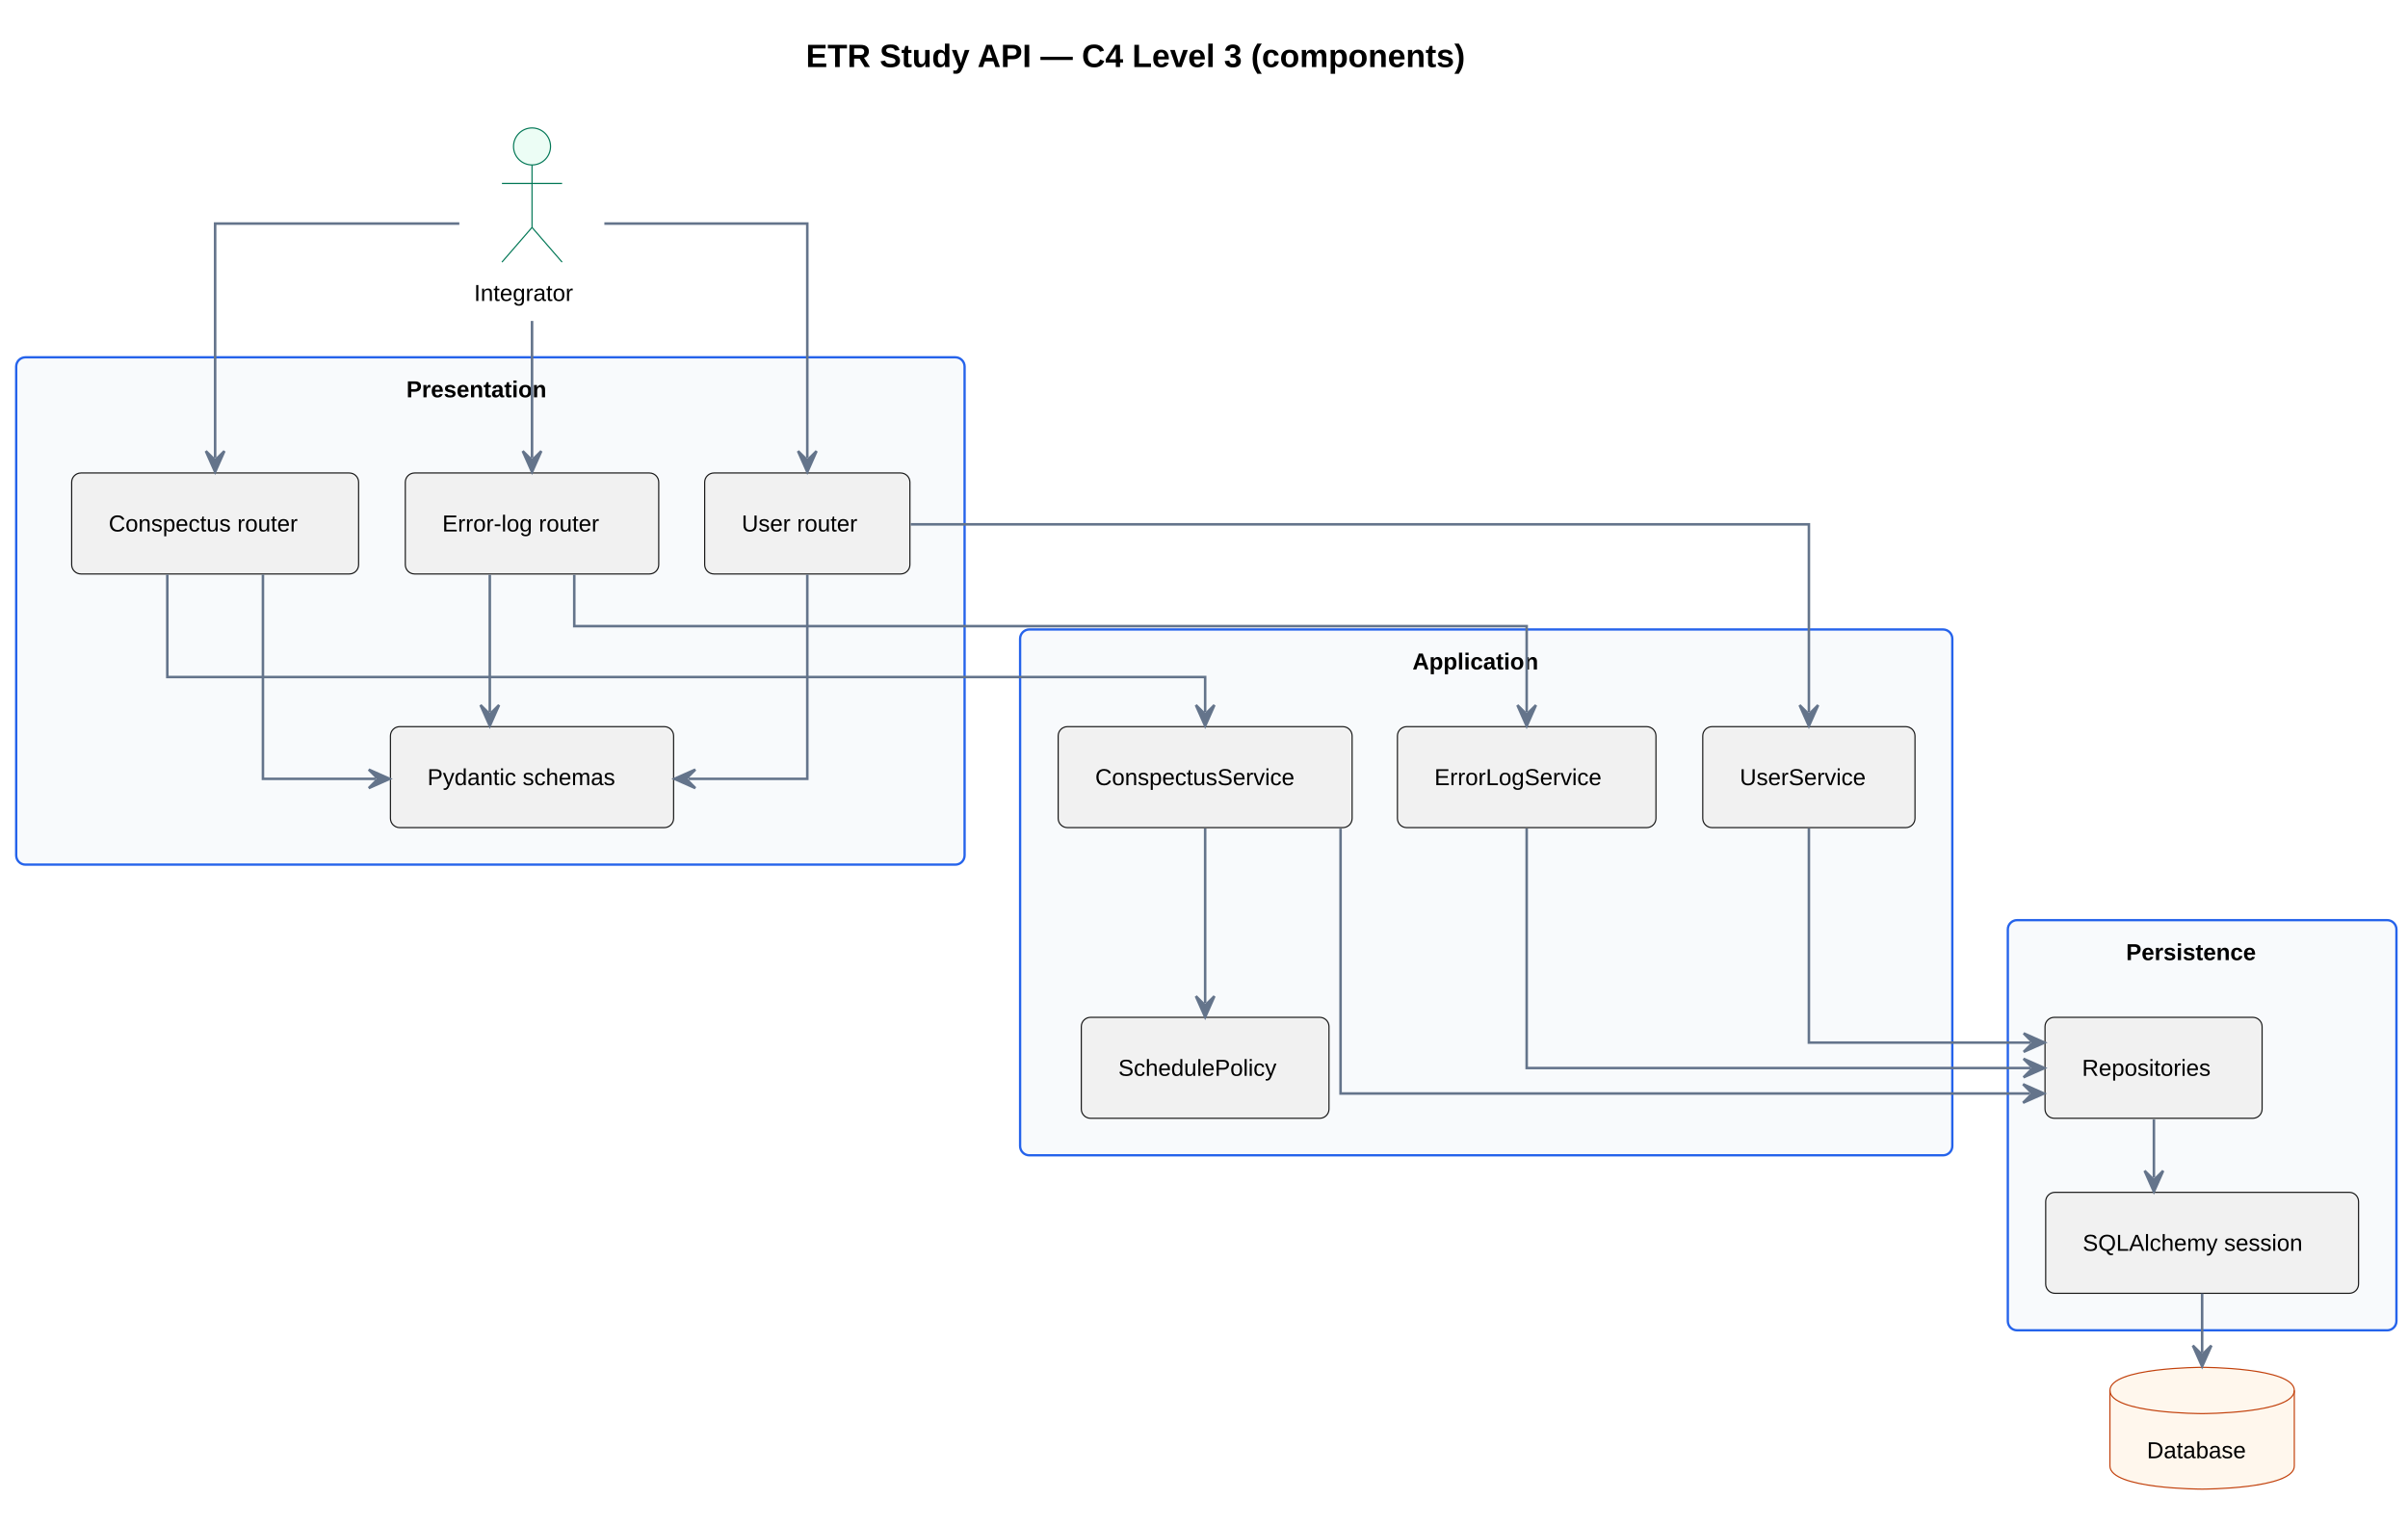
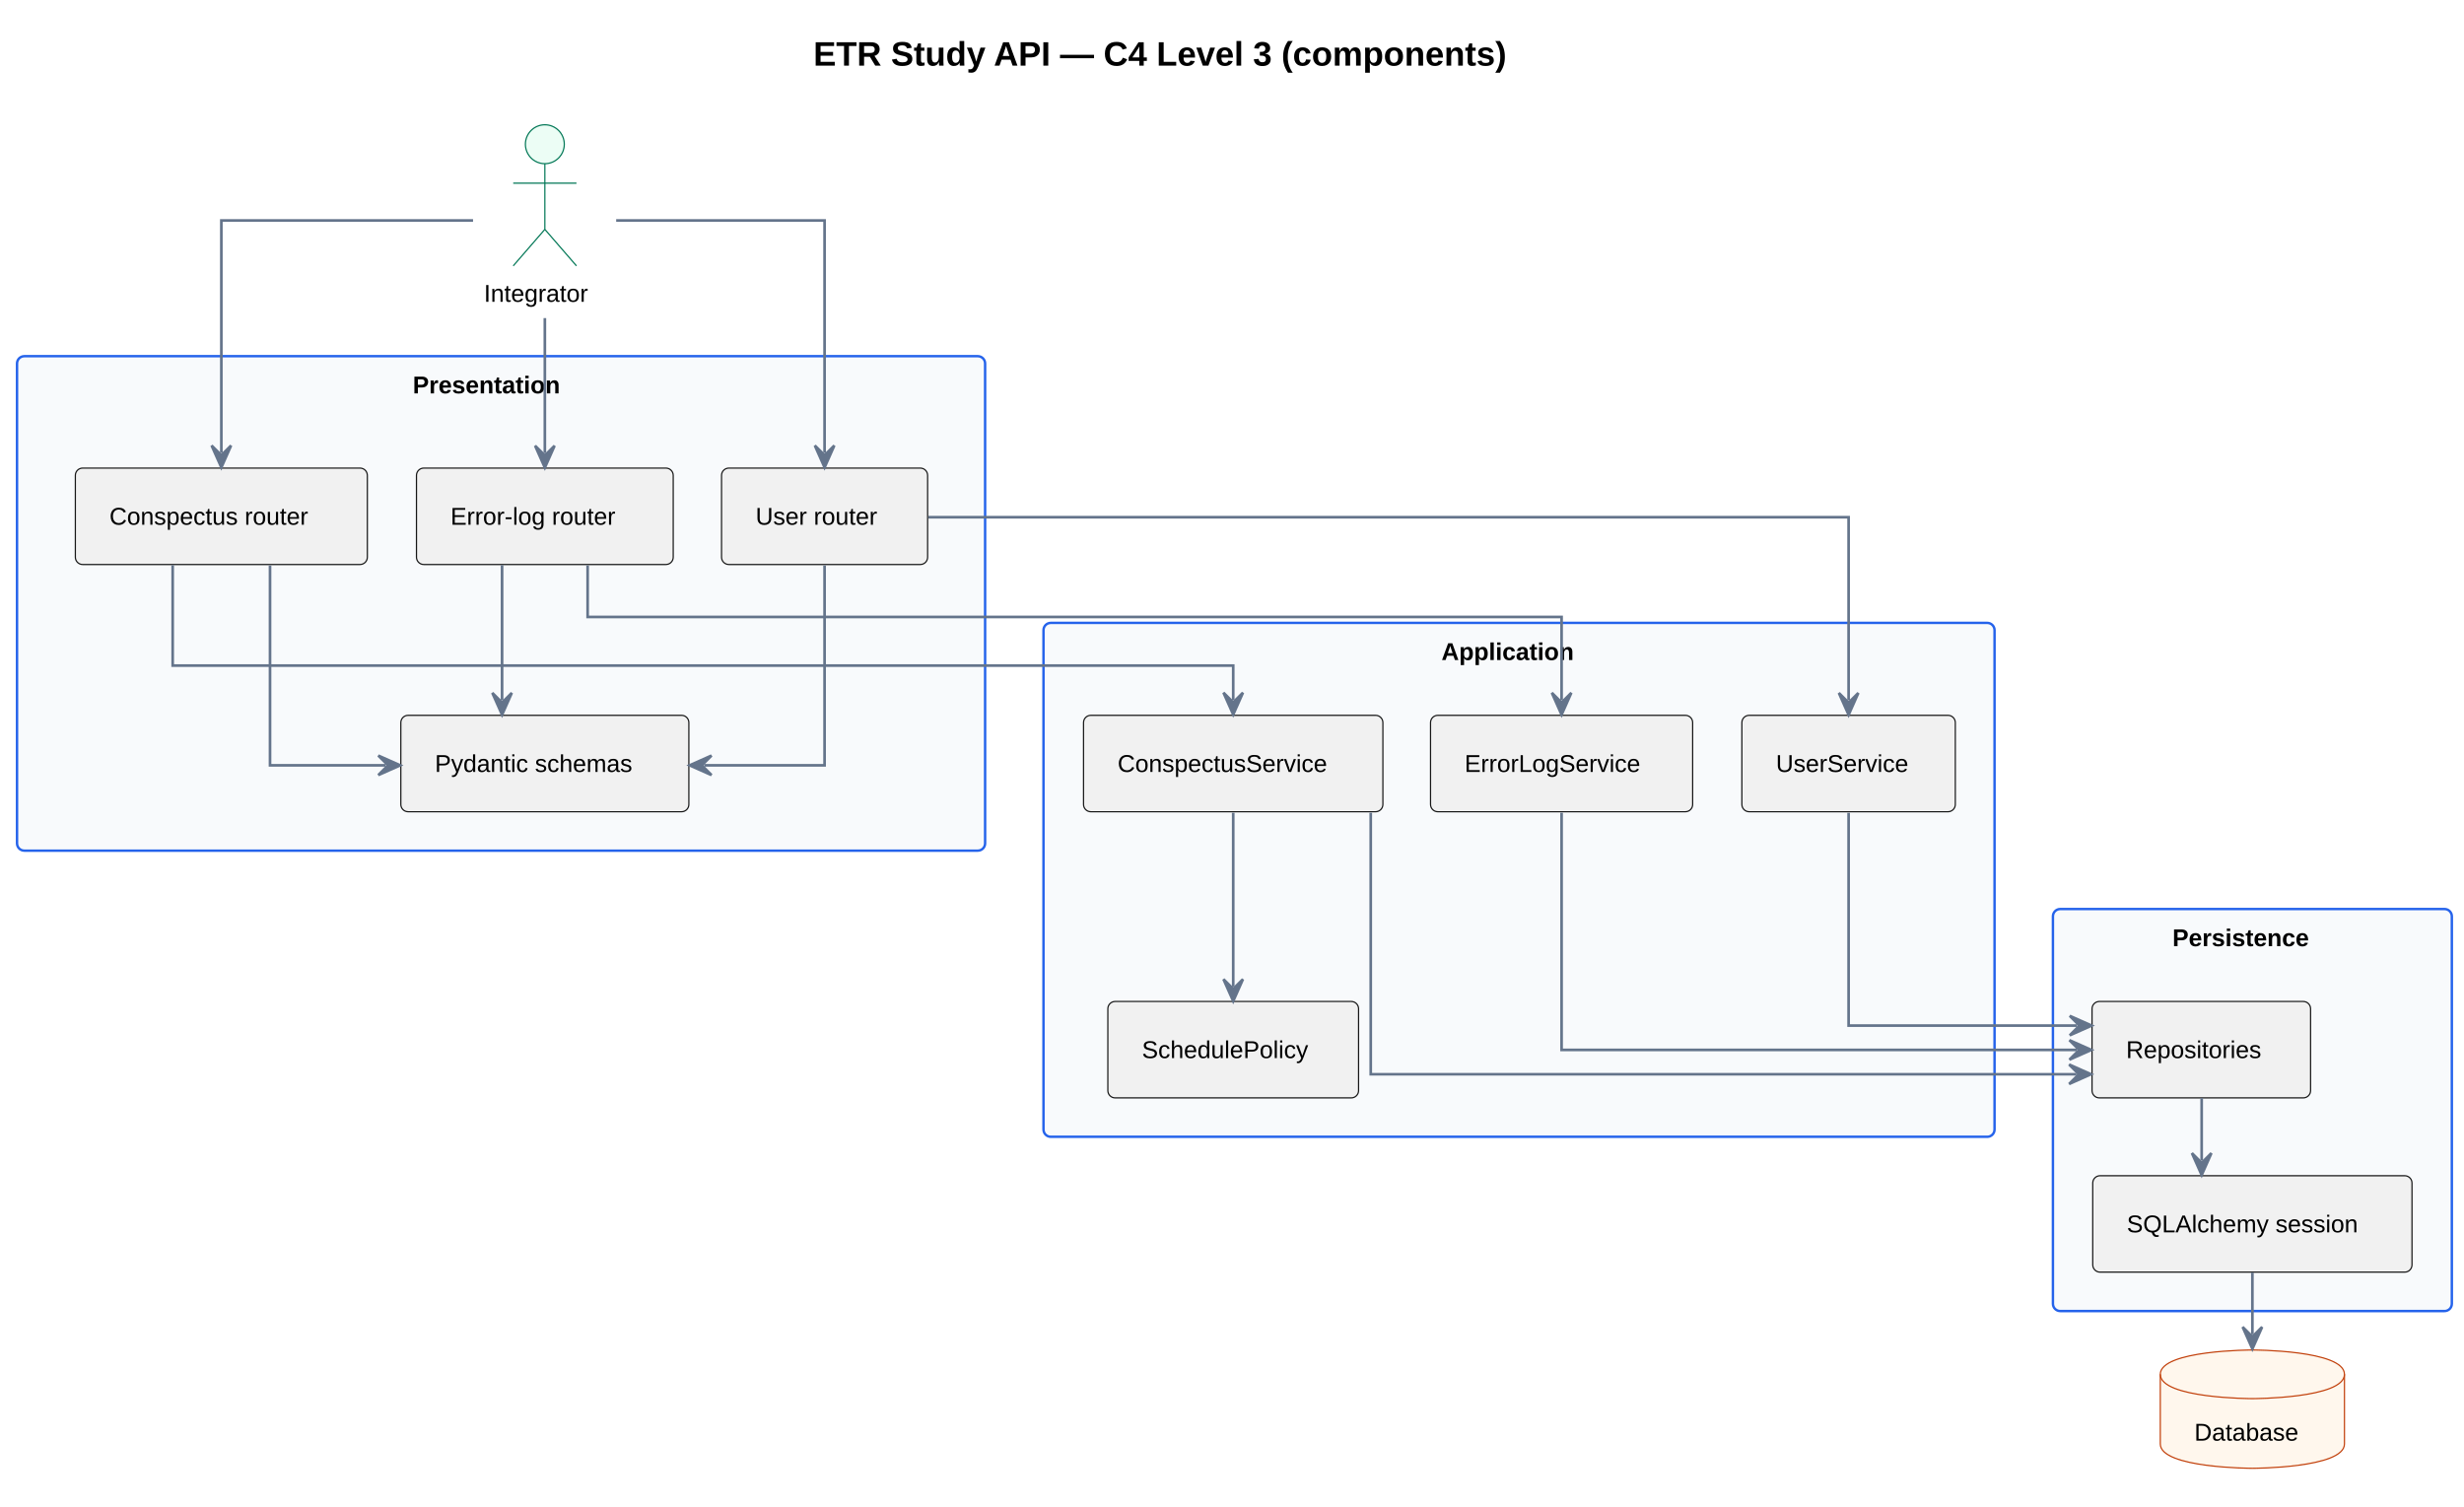
- <svg xmlns="http://www.w3.org/2000/svg" contentStyleType="text/css" data-diagram-type="DESCRIPTION" height="608.645px" preserveAspectRatio="none" style="width:960px;height:608px;background:#FFFFFF;" version="1.1" viewBox="0 0 960 608" width="960.922px" zoomAndPan="magnify">
+ <svg xmlns="http://www.w3.org/2000/svg" contentStyleType="text/css" data-diagram-type="DESCRIPTION" height="587.562px" preserveAspectRatio="none" style="width:960px;height:587px;background:#FFFFFF;" version="1.1" viewBox="0 0 960 587" width="960.948px" zoomAndPan="magnify">
  <defs />
  <g>
-     <g class="title" data-source-line="39">
-       <text fill="#000000" font-family="'Arial'" font-size="12.911" font-weight="bold" lengthAdjust="spacing" textLength="305.424" x="321.294" y="26.739">ETR Study API — C4 Level 3 (components)</text>
+     <g class="title" data-source-line="44">
+       <text fill="#000000" font-family="'Arial'" font-size="13.268" font-weight="bold" lengthAdjust="spacing" textLength="313.866" x="316.907" y="25.583">ETR Study API — C4 Level 3 (components)</text>
    </g>
-     <g class="cluster" data-qualified-name="Pres" data-source-line="45" id="ent0003">
-       <rect fill="#F8FAFC" height="202.218" rx="3.689" ry="3.689" style="stroke:#2563EB;stroke-width:0.922;" width="378.098" x="6.455" y="142.42" />
-       <text fill="#000000" font-family="'Arial'" font-size="9.222" font-weight="bold" lengthAdjust="spacing" textLength="66.971" x="162.019" y="158.358">Presentation</text>
+     <g class="cluster" data-qualified-name="Pres" data-source-line="50" id="ent0003">
+       <rect fill="#F8FAFC" height="192.644" rx="2.843" ry="2.843" style="stroke:#2563EB;stroke-width:0.948;" width="377.177" x="6.634" y="138.775" />
+       <text fill="#000000" font-family="'Arial'" font-size="9.477" font-weight="bold" lengthAdjust="spacing" textLength="68.823" x="160.811" y="153.258">Presentation</text>
    </g>
-     <g class="cluster" data-qualified-name="AppPkg" data-source-line="54" id="ent0008">
-       <rect fill="#F8FAFC" height="209.595" rx="3.689" ry="3.689" style="stroke:#2563EB;stroke-width:0.922;" width="371.643" x="406.686" y="250.907" />
-       <text fill="#000000" font-family="'Arial'" font-size="9.222" font-weight="bold" lengthAdjust="spacing" textLength="58.821" x="563.097" y="266.844">Application</text>
+     <g class="cluster" data-qualified-name="AppPkg" data-source-line="59" id="ent0008">
+       <rect fill="#F8FAFC" height="200.226" rx="2.843" ry="2.843" style="stroke:#2563EB;stroke-width:0.948;" width="370.543" x="406.555" y="242.679" />
+       <text fill="#000000" font-family="'Arial'" font-size="9.477" font-weight="bold" lengthAdjust="spacing" textLength="60.447" x="561.603" y="257.162">Application</text>
    </g>
-     <g class="cluster" data-qualified-name="PerPkg" data-source-line="61" id="ent0013">
-       <rect fill="#F8FAFC" height="163.486" rx="3.689" ry="3.689" style="stroke:#2563EB;stroke-width:0.922;" width="154.928" x="800.461" y="366.771" />
-       <text fill="#000000" font-family="'Arial'" font-size="9.222" font-weight="bold" lengthAdjust="spacing" textLength="60.649" x="847.6" y="382.708">Persistence</text>
+     <g class="cluster" data-qualified-name="PerPkg" data-source-line="66" id="ent0013">
+       <rect fill="#F8FAFC" height="156.633" rx="2.843" ry="2.843" style="stroke:#2563EB;stroke-width:0.948;" width="155.419" x="799.842" y="354.164" />
+       <text fill="#000000" font-family="'Arial'" font-size="9.477" font-weight="bold" lengthAdjust="spacing" textLength="62.326" x="846.389" y="368.647">Persistence</text>
    </g>
-     <g class="entity" data-qualified-name="Pres.UR" data-source-line="47" id="ent0004">
-       <rect fill="#F1F1F1" height="40.245" rx="3.689" ry="3.689" style="stroke:#181818;stroke-width:0.461;" width="81.82" x="280.936" y="188.53" />
-       <text fill="#000000" font-family="'Arial'" font-size="9.222" lengthAdjust="spacing" textLength="52.31" x="295.691" y="211.845">User router</text>
+     <g class="entity" data-qualified-name="Pres.UR" data-source-line="52" id="ent0004">
+       <rect fill="#F1F1F1" height="37.567" rx="2.843" ry="2.843" style="stroke:#181818;stroke-width:0.474;" width="80.291" x="281.12" y="182.369" />
+       <text fill="#000000" font-family="'Arial'" font-size="9.477" lengthAdjust="spacing" textLength="53.756" x="294.387" y="204.433">User router</text>
    </g>
-     <g class="entity" data-qualified-name="Pres.CR" data-source-line="48" id="ent0005">
-       <rect fill="#F1F1F1" height="40.245" rx="3.689" ry="3.689" style="stroke:#181818;stroke-width:0.461;" width="114.394" x="28.57" y="188.53" />
-       <text fill="#000000" font-family="'Arial'" font-size="9.222" lengthAdjust="spacing" textLength="84.884" x="43.325" y="211.845">Conspectus router</text>
+     <g class="entity" data-qualified-name="Pres.CR" data-source-line="53" id="ent0005">
+       <rect fill="#F1F1F1" height="37.567" rx="2.843" ry="2.843" style="stroke:#181818;stroke-width:0.474;" width="113.765" x="29.359" y="182.369" />
+       <text fill="#000000" font-family="'Arial'" font-size="9.477" lengthAdjust="spacing" textLength="87.23" x="42.627" y="204.433">Conspectus router</text>
    </g>
-     <g class="entity" data-qualified-name="Pres.ER" data-source-line="49" id="ent0006">
-       <rect fill="#F1F1F1" height="40.245" rx="3.689" ry="3.689" style="stroke:#181818;stroke-width:0.461;" width="101.029" x="161.586" y="188.53" />
-       <text fill="#000000" font-family="'Arial'" font-size="9.222" lengthAdjust="spacing" textLength="71.519" x="176.341" y="211.845">Error-log router</text>
+     <g class="entity" data-qualified-name="Pres.ER" data-source-line="54" id="ent0006">
+       <rect fill="#F1F1F1" height="37.567" rx="2.843" ry="2.843" style="stroke:#181818;stroke-width:0.474;" width="100.031" x="162.262" y="182.369" />
+       <text fill="#000000" font-family="'Arial'" font-size="9.477" lengthAdjust="spacing" textLength="73.496" x="175.529" y="204.433">Error-log router</text>
    </g>
-     <g class="entity" data-qualified-name="Pres.Sch" data-source-line="51" id="ent0007">
-       <rect fill="#F1F1F1" height="40.245" rx="3.689" ry="3.689" style="stroke:#181818;stroke-width:0.461;" width="112.89" x="155.656" y="289.639" />
-       <text fill="#000000" font-family="'Arial'" font-size="9.222" lengthAdjust="spacing" textLength="83.38" x="170.411" y="312.954">Pydantic schemas</text>
+     <g class="entity" data-qualified-name="Pres.Sch" data-source-line="56" id="ent0007">
+       <rect fill="#F1F1F1" height="37.567" rx="2.843" ry="2.843" style="stroke:#181818;stroke-width:0.474;" width="112.22" x="156.168" y="278.691" />
+       <text fill="#000000" font-family="'Arial'" font-size="9.477" lengthAdjust="spacing" textLength="85.684" x="169.436" y="300.755">Pydantic schemas</text>
    </g>
-     <g class="entity" data-qualified-name="AppPkg.USvc" data-source-line="55" id="ent0009">
-       <rect fill="#F1F1F1" height="40.245" rx="3.689" ry="3.689" style="stroke:#181818;stroke-width:0.461;" width="84.612" x="678.843" y="289.639" />
-       <text fill="#000000" font-family="'Arial'" font-size="9.222" lengthAdjust="spacing" textLength="55.102" x="693.598" y="312.954">UserService</text>
+     <g class="entity" data-qualified-name="AppPkg.USvc" data-source-line="60" id="ent0009">
+       <rect fill="#F1F1F1" height="37.567" rx="2.843" ry="2.843" style="stroke:#181818;stroke-width:0.474;" width="83.16" x="678.653" y="278.691" />
+       <text fill="#000000" font-family="'Arial'" font-size="9.477" lengthAdjust="spacing" textLength="56.625" x="691.92" y="300.755">UserService</text>
    </g>
-     <g class="entity" data-qualified-name="AppPkg.CSvc" data-source-line="56" id="ent0010">
-       <rect fill="#F1F1F1" height="40.245" rx="3.689" ry="3.689" style="stroke:#181818;stroke-width:0.461;" width="117.186" x="421.865" y="289.639" />
-       <text fill="#000000" font-family="'Arial'" font-size="9.222" lengthAdjust="spacing" textLength="87.676" x="436.62" y="312.954">ConspectusService</text>
+     <g class="entity" data-qualified-name="AppPkg.CSvc" data-source-line="61" id="ent0010">
+       <rect fill="#F1F1F1" height="37.567" rx="2.843" ry="2.843" style="stroke:#181818;stroke-width:0.474;" width="116.634" x="422.154" y="278.691" />
+       <text fill="#000000" font-family="'Arial'" font-size="9.477" lengthAdjust="spacing" textLength="90.099" x="435.421" y="300.755">ConspectusService</text>
    </g>
-     <g class="entity" data-qualified-name="AppPkg.ESvc" data-source-line="57" id="ent0011">
-       <rect fill="#F1F1F1" height="40.245" rx="3.689" ry="3.689" style="stroke:#181818;stroke-width:0.461;" width="103.069" x="557.114" y="289.639" />
-       <text fill="#000000" font-family="'Arial'" font-size="9.222" lengthAdjust="spacing" textLength="73.559" x="571.869" y="312.954">ErrorLogService</text>
+     <g class="entity" data-qualified-name="AppPkg.ESvc" data-source-line="62" id="ent0011">
+       <rect fill="#F1F1F1" height="37.567" rx="2.843" ry="2.843" style="stroke:#181818;stroke-width:0.474;" width="102.127" x="557.35" y="278.691" />
+       <text fill="#000000" font-family="'Arial'" font-size="9.477" lengthAdjust="spacing" textLength="75.592" x="570.617" y="300.755">ErrorLogService</text>
    </g>
-     <g class="entity" data-qualified-name="AppPkg.Pol" data-source-line="58" id="ent0012">
-       <rect fill="#F1F1F1" height="40.245" rx="3.689" ry="3.689" style="stroke:#181818;stroke-width:0.461;" width="98.742" x="431.087" y="405.503" />
-       <text fill="#000000" font-family="'Arial'" font-size="9.222" lengthAdjust="spacing" textLength="69.232" x="445.842" y="428.818">SchedulePolicy</text>
+     <g class="entity" data-qualified-name="AppPkg.Pol" data-source-line="63" id="ent0012">
+       <rect fill="#F1F1F1" height="37.567" rx="2.843" ry="2.843" style="stroke:#181818;stroke-width:0.474;" width="97.68" x="431.63" y="390.176" />
+       <text fill="#000000" font-family="'Arial'" font-size="9.477" lengthAdjust="spacing" textLength="71.145" x="444.898" y="412.24">SchedulePolicy</text>
    </g>
-     <g class="entity" data-qualified-name="PerPkg.Repo" data-source-line="62" id="ent0014">
-       <rect fill="#F1F1F1" height="40.245" rx="3.689" ry="3.689" style="stroke:#181818;stroke-width:0.461;" width="86.544" x="815.29" y="405.503" />
-       <text fill="#000000" font-family="'Arial'" font-size="9.222" lengthAdjust="spacing" textLength="57.033" x="830.045" y="428.818">Repositories</text>
+     <g class="entity" data-qualified-name="PerPkg.Repo" data-source-line="67" id="ent0014">
+       <rect fill="#F1F1F1" height="37.567" rx="2.843" ry="2.843" style="stroke:#181818;stroke-width:0.474;" width="85.145" x="815.081" y="390.176" />
+       <text fill="#000000" font-family="'Arial'" font-size="9.477" lengthAdjust="spacing" textLength="58.61" x="828.348" y="412.24">Repositories</text>
    </g>
-     <g class="entity" data-qualified-name="PerPkg.Sess" data-source-line="63" id="ent0015">
-       <rect fill="#F1F1F1" height="40.245" rx="3.689" ry="3.689" style="stroke:#181818;stroke-width:0.461;" width="124.728" x="815.557" y="475.257" />
-       <text fill="#000000" font-family="'Arial'" font-size="9.222" lengthAdjust="spacing" textLength="95.218" x="830.312" y="498.572">SQLAlchemy session</text>
+     <g class="entity" data-qualified-name="PerPkg.Sess" data-source-line="68" id="ent0015">
+       <rect fill="#F1F1F1" height="37.567" rx="2.843" ry="2.843" style="stroke:#181818;stroke-width:0.474;" width="124.385" x="815.356" y="458.068" />
+       <text fill="#000000" font-family="'Arial'" font-size="9.477" lengthAdjust="spacing" textLength="97.85" x="828.623" y="480.132">SQLAlchemy session</text>
    </g>
-     <g class="entity" data-qualified-name="Client" data-source-line="43" id="ent0002">
-       <ellipse cx="212.103" cy="58.372" fill="#ECFDF5" rx="7.378" ry="7.378" style="stroke:#047857;stroke-width:0.461;" />
-       <path d="M212.103,65.749 L212.103,90.648 M200.114,73.127 L224.091,73.127 M212.103,90.648 L200.114,104.481 M212.103,90.648 L224.091,104.481" fill="none" style="stroke:#047857;stroke-width:0.461;" />
-       <text fill="#000000" font-family="'Arial'" font-size="9.222" lengthAdjust="spacing" textLength="46.2" x="189.003" y="119.958">Integrator</text>
+     <g class="entity" data-qualified-name="Client" data-source-line="48" id="ent0002">
+       <ellipse cx="212.279" cy="56.194" fill="#ECFDF5" rx="7.581" ry="7.581" style="stroke:#047857;stroke-width:0.474;" />
+       <path d="M212.279,63.776 L212.279,89.363 M199.959,71.357 L224.599,71.357 M212.279,89.363 L199.959,103.579 M212.279,89.363 L224.599,103.579" fill="none" style="stroke:#047857;stroke-width:0.474;" />
+       <text fill="#000000" font-family="'Arial'" font-size="9.477" lengthAdjust="spacing" textLength="47.477" x="188.541" y="117.587">Integrator</text>
    </g>
-     <g class="entity" data-qualified-name="Db" data-source-line="66" id="ent0016">
-       <path d="M841.167,554.233 C841.167,545.011 877.923,545.011 877.923,545.011 C877.923,545.011 914.679,545.011 914.679,554.233 L914.679,584.334 C914.679,593.556 877.923,593.556 877.923,593.556 C877.923,593.556 841.167,593.556 841.167,584.334 L841.167,554.233" fill="#FFF7ED" style="stroke:#C2410C;stroke-width:0.461;" />
-       <path d="M841.167,554.233 C841.167,563.455 877.923,563.455 877.923,563.455 C877.923,563.455 914.679,563.455 914.679,554.233" fill="none" style="stroke:#C2410C;stroke-width:0.461;" />
-       <text fill="#000000" font-family="'Arial'" font-size="9.222" lengthAdjust="spacing" textLength="44.002" x="855.922" y="581.237">Database</text>
+     <g class="entity" data-qualified-name="Db" data-source-line="71" id="ent0016">
+       <path d="M841.673,535.436 C841.673,525.96 877.549,525.96 877.549,525.96 C877.549,525.96 913.426,525.96 913.426,535.436 L913.426,562.578 C913.426,572.055 877.549,572.055 877.549,572.055 C877.549,572.055 841.673,572.055 841.673,562.578 L841.673,535.436" fill="#FFF7ED" style="stroke:#C2410C;stroke-width:0.474;" />
+       <path d="M841.673,535.436 C841.673,544.913 877.549,544.913 877.549,544.913 C877.549,544.913 913.426,544.913 913.426,535.436" fill="none" style="stroke:#C2410C;stroke-width:0.474;" />
+       <text fill="#000000" font-family="'Arial'" font-size="9.477" lengthAdjust="spacing" textLength="45.218" x="854.94" y="561.291">Database</text>
    </g>
-     <g class="link" data-entity-1="ent0002" data-entity-2="ent0004" data-link-type="dependency" data-source-line="68" id="lnk17">
-       <path d="M240.941,89.118 C273.448,89.118 321.844,89.118 321.844,89.118 C321.844,89.118 321.844,148.396 321.844,182.572" fill="none" id="Client-to-UR" style="stroke:#64748B;stroke-width:1.014;" />
-       <polygon fill="#64748B" points="321.844,188.106,325.533,179.806,321.844,183.494,318.156,179.806,321.844,188.106" style="stroke:#64748B;stroke-width:1.014;" />
+     <g class="link" data-entity-1="ent0002" data-entity-2="ent0004" data-link-type="dependency" data-source-line="73" id="lnk17">
+       <path d="M240.066,85.895 C272.354,85.895 321.264,85.895 321.264,85.895 C321.264,85.895 321.264,143.694 321.264,176.427" fill="none" id="Client-to-UR" style="stroke:#64748B;stroke-width:1.042;" />
+       <polygon fill="#64748B" points="321.264,182.113,325.054,173.584,321.264,177.374,317.473,173.584,321.264,182.113" style="stroke:#64748B;stroke-width:1.042;" />
    </g>
-     <g class="link" data-entity-1="ent0002" data-entity-2="ent0005" data-link-type="dependency" data-source-line="69" id="lnk18">
-       <path d="M183.119,89.118 C145.817,89.118 85.764,89.118 85.764,89.118 C85.764,89.118 85.764,148.396 85.764,182.572" fill="none" id="Client-to-CR" style="stroke:#64748B;stroke-width:1.014;" />
-       <polygon fill="#64748B" points="85.764,188.106,89.452,179.806,85.764,183.494,82.075,179.806,85.764,188.106" style="stroke:#64748B;stroke-width:1.014;" />
+     <g class="link" data-entity-1="ent0002" data-entity-2="ent0005" data-link-type="dependency" data-source-line="74" id="lnk18">
+       <path d="M184.305,85.895 C147.175,85.895 86.239,85.895 86.239,85.895 C86.239,85.895 86.239,143.694 86.239,176.427" fill="none" id="Client-to-CR" style="stroke:#64748B;stroke-width:1.042;" />
+       <polygon fill="#64748B" points="86.239,182.113,90.03,173.584,86.239,177.374,82.448,173.584,86.239,182.113" style="stroke:#64748B;stroke-width:1.042;" />
    </g>
-     <g class="link" data-entity-1="ent0002" data-entity-2="ent0006" data-link-type="dependency" data-source-line="70" id="lnk19">
-       <path d="M212.104,127.914 C212.104,147.953 212.104,166.065 212.104,182.572" fill="none" id="Client-to-ER" style="stroke:#64748B;stroke-width:1.014;" />
-       <polygon fill="#64748B" points="212.104,188.106,215.792,179.806,212.104,183.494,208.415,179.806,212.104,188.106" style="stroke:#64748B;stroke-width:1.014;" />
+     <g class="link" data-entity-1="ent0002" data-entity-2="ent0006" data-link-type="dependency" data-source-line="75" id="lnk19">
+       <path d="M212.28,123.935 C212.28,143.485 212.28,160.743 212.28,176.512" fill="none" id="Client-to-ER" style="stroke:#64748B;stroke-width:1.042;" />
+       <polygon fill="#64748B" points="212.28,182.198,216.071,173.669,212.28,177.46,208.49,173.669,212.28,182.198" style="stroke:#64748B;stroke-width:1.042;" />
    </g>
-     <g class="link" data-entity-1="ent0004" data-entity-2="ent0007" data-link-type="dependency" data-source-line="72" id="lnk20">
-       <path d="M321.844,229.005 C321.844,258.708 321.844,310.443 321.844,310.443 C321.844,310.443 301.215,310.443 274.435,310.443" fill="none" id="UR-to-Sch" style="stroke:#64748B;stroke-width:1.014;" />
-       <polygon fill="#64748B" points="268.901,310.443,277.201,314.132,273.512,310.443,277.201,306.755,268.901,310.443" style="stroke:#64748B;stroke-width:1.014;" />
+     <g class="link" data-entity-1="ent0004" data-entity-2="ent0007" data-link-type="dependency" data-source-line="77" id="lnk20">
+       <path d="M321.264,220.314 C321.264,248.593 321.264,298.175 321.264,298.175 C321.264,298.175 300.964,298.175 274.372,298.175" fill="none" id="UR-to-Sch" style="stroke:#64748B;stroke-width:1.042;" />
+       <polygon fill="#64748B" points="268.686,298.175,277.215,301.966,273.425,298.175,277.215,294.384,268.686,298.175" style="stroke:#64748B;stroke-width:1.042;" />
    </g>
-     <g class="link" data-entity-1="ent0005" data-entity-2="ent0007" data-link-type="dependency" data-source-line="73" id="lnk21">
-       <path d="M104.825,229.005 C104.825,258.708 104.825,310.443 104.825,310.443 C104.825,310.443 124.062,310.443 149.791,310.443" fill="none" id="CR-to-Sch" style="stroke:#64748B;stroke-width:1.014;" />
-       <polygon fill="#64748B" points="155.325,310.443,147.025,306.755,150.714,310.443,147.025,314.132,155.325,310.443" style="stroke:#64748B;stroke-width:1.014;" />
+     <g class="link" data-entity-1="ent0005" data-entity-2="ent0007" data-link-type="dependency" data-source-line="78" id="lnk21">
+       <path d="M105.202,220.314 C105.202,248.593 105.202,298.175 105.202,298.175 C105.202,298.175 124.43,298.175 150.236,298.175" fill="none" id="CR-to-Sch" style="stroke:#64748B;stroke-width:1.042;" />
+       <polygon fill="#64748B" points="155.922,298.175,147.393,294.384,151.183,298.175,147.393,301.966,155.922,298.175" style="stroke:#64748B;stroke-width:1.042;" />
    </g>
-     <g class="link" data-entity-1="ent0006" data-entity-2="ent0007" data-link-type="dependency" data-source-line="74" id="lnk22">
-       <path d="M195.265,229.106 C195.265,246.655 195.265,266.261 195.265,283.792" fill="none" id="ER-to-Sch" style="stroke:#64748B;stroke-width:1.014;" />
-       <polygon fill="#64748B" points="195.265,289.325,198.953,281.025,195.265,284.714,191.576,281.025,195.265,289.325" style="stroke:#64748B;stroke-width:1.014;" />
+     <g class="link" data-entity-1="ent0006" data-entity-2="ent0007" data-link-type="dependency" data-source-line="79" id="lnk22">
+       <path d="M195.611,220.181 C195.611,237.069 195.611,255.918 195.611,272.796" fill="none" id="ER-to-Sch" style="stroke:#64748B;stroke-width:1.042;" />
+       <polygon fill="#64748B" points="195.611,278.482,199.401,269.953,195.611,273.744,191.82,269.953,195.611,278.482" style="stroke:#64748B;stroke-width:1.042;" />
    </g>
-     <g class="link" data-entity-1="ent0004" data-entity-2="ent0009" data-link-type="dependency" data-source-line="76" id="lnk23">
-       <path d="M363.075,209.002 C465.097,209.002 721.153,209.002 721.153,209.002 C721.153,209.002 721.153,254.393 721.153,283.838" fill="none" id="UR-to-USvc" style="stroke:#64748B;stroke-width:1.014;" />
-       <polygon fill="#64748B" points="721.153,289.371,724.841,281.072,721.153,284.76,717.464,281.072,721.153,289.371" style="stroke:#64748B;stroke-width:1.014;" />
+     <g class="link" data-entity-1="ent0004" data-entity-2="ent0009" data-link-type="dependency" data-source-line="81" id="lnk23">
+       <path d="M361.711,201.512 C463.141,201.512 720.237,201.512 720.237,201.512 C720.237,201.512 720.237,244.859 720.237,272.825" fill="none" id="UR-to-USvc" style="stroke:#64748B;stroke-width:1.042;" />
+       <polygon fill="#64748B" points="720.237,278.511,724.028,269.982,720.237,273.772,716.446,269.982,720.237,278.511" style="stroke:#64748B;stroke-width:1.042;" />
    </g>
-     <g class="link" data-entity-1="ent0005" data-entity-2="ent0010" data-link-type="dependency" data-source-line="77" id="lnk24">
-       <path d="M66.702,229.032 C66.702,246.84 66.702,269.867 66.702,269.867 C66.702,269.867 480.461,269.867 480.461,269.867 C480.461,269.867 480.461,273.998 480.461,283.81" fill="none" id="CR-to-CSvc" style="stroke:#64748B;stroke-width:1.014;" />
-       <polygon fill="#64748B" points="480.461,289.344,484.15,281.044,480.461,284.733,476.772,281.044,480.461,289.344" style="stroke:#64748B;stroke-width:1.014;" />
+     <g class="link" data-entity-1="ent0005" data-entity-2="ent0010" data-link-type="dependency" data-source-line="82" id="lnk24">
+       <path d="M67.276,220.2 C67.276,237.163 67.276,259.32 67.276,259.32 C67.276,259.32 480.474,259.32 480.474,259.32 C480.474,259.32 480.474,263.168 480.474,272.711" fill="none" id="CR-to-CSvc" style="stroke:#64748B;stroke-width:1.042;" />
+       <polygon fill="#64748B" points="480.474,278.397,484.265,269.868,480.474,273.659,476.683,269.868,480.474,278.397" style="stroke:#64748B;stroke-width:1.042;" />
    </g>
-     <g class="link" data-entity-1="ent0006" data-entity-2="ent0011" data-link-type="dependency" data-source-line="78" id="lnk25">
-       <path d="M228.943,229.115 C228.943,239.342 228.943,249.579 228.943,249.579 C228.943,249.579 608.645,249.579 608.645,249.579 C608.645,249.579 608.645,266.39 608.645,283.847" fill="none" id="ER-to-ESvc" style="stroke:#64748B;stroke-width:1.014;" />
-       <polygon fill="#64748B" points="608.645,289.38,612.334,281.081,608.645,284.769,604.957,281.081,608.645,289.38" style="stroke:#64748B;stroke-width:1.014;" />
+     <g class="link" data-entity-1="ent0006" data-entity-2="ent0011" data-link-type="dependency" data-source-line="83" id="lnk25">
+       <path d="M228.95,220.295 C228.95,230.255 228.95,240.367 228.95,240.367 C228.95,240.367 608.411,240.367 608.411,240.367 C608.411,240.367 608.411,256.155 608.411,272.768" fill="none" id="ER-to-ESvc" style="stroke:#64748B;stroke-width:1.042;" />
+       <polygon fill="#64748B" points="608.411,278.454,612.201,269.925,608.411,273.716,604.62,269.925,608.411,278.454" style="stroke:#64748B;stroke-width:1.042;" />
    </g>
-     <g class="link" data-entity-1="ent0010" data-entity-2="ent0012" data-link-type="dependency" data-source-line="80" id="lnk26">
-       <path d="M480.461,330.206 C480.461,351.389 480.461,378.741 480.461,399.85" fill="none" id="CSvc-to-Pol" style="stroke:#64748B;stroke-width:1.014;" />
-       <polygon fill="#64748B" points="480.461,405.383,484.15,397.083,480.461,400.772,476.772,397.083,480.461,405.383" style="stroke:#64748B;stroke-width:1.014;" />
+     <g class="link" data-entity-1="ent0010" data-entity-2="ent0012" data-link-type="dependency" data-source-line="85" id="lnk26">
+       <path d="M480.474,316.636 C480.474,337.182 480.474,363.906 480.474,384.357" fill="none" id="CSvc-to-Pol" style="stroke:#64748B;stroke-width:1.042;" />
+       <polygon fill="#64748B" points="480.474,390.043,484.265,381.514,480.474,385.305,476.683,381.514,480.474,390.043" style="stroke:#64748B;stroke-width:1.042;" />
    </g>
-     <g class="link" data-entity-1="ent0009" data-entity-2="ent0014" data-link-type="dependency" data-source-line="81" id="lnk27">
-       <path d="M721.153,330.16 C721.153,360.906 721.153,415.573 721.153,415.573 C721.153,415.573 769.291,415.573 809.554,415.573" fill="none" id="USvc-to-Repo" style="stroke:#64748B;stroke-width:1.014;" />
-       <polygon fill="#64748B" points="815.087,415.573,806.787,411.884,810.476,415.573,806.787,419.262,815.087,415.573" style="stroke:#64748B;stroke-width:1.014;" />
+     <g class="link" data-entity-1="ent0009" data-entity-2="ent0014" data-link-type="dependency" data-source-line="86" id="lnk27">
+       <path d="M720.237,316.674 C720.237,346.251 720.237,399.577 720.237,399.577 C720.237,399.577 768.9,399.577 809.243,399.577" fill="none" id="USvc-to-Repo" style="stroke:#64748B;stroke-width:1.042;" />
+       <polygon fill="#64748B" points="814.929,399.577,806.4,395.786,810.191,399.577,806.4,403.368,814.929,399.577" style="stroke:#64748B;stroke-width:1.042;" />
    </g>
-     <g class="link" data-entity-1="ent0010" data-entity-2="ent0014" data-link-type="dependency" data-source-line="82" id="lnk28">
-       <path d="M534.446,330.298 C534.446,366.033 534.446,435.861 534.446,435.861 C534.446,435.861 720.848,435.861 809.314,435.861" fill="none" id="CSvc-to-Repo" style="stroke:#64748B;stroke-width:1.014;" />
-       <polygon fill="#64748B" points="814.847,435.861,806.548,432.172,810.236,435.861,806.548,439.55,814.847,435.861" style="stroke:#64748B;stroke-width:1.014;" />
+     <g class="link" data-entity-1="ent0010" data-entity-2="ent0014" data-link-type="dependency" data-source-line="87" id="lnk28">
+       <path d="M534.056,316.655 C534.056,350.79 534.056,418.531 534.056,418.531 C534.056,418.531 720.967,418.531 808.997,418.531" fill="none" id="CSvc-to-Repo" style="stroke:#64748B;stroke-width:1.042;" />
+       <polygon fill="#64748B" points="814.683,418.531,806.154,414.74,809.944,418.531,806.154,422.321,814.683,418.531" style="stroke:#64748B;stroke-width:1.042;" />
    </g>
-     <g class="link" data-entity-1="ent0011" data-entity-2="ent0014" data-link-type="dependency" data-source-line="83" id="lnk29">
-       <path d="M608.645,330.224 C608.645,363.515 608.645,425.717 608.645,425.717 C608.645,425.717 737.89,425.717 809.499,425.717" fill="none" id="ESvc-to-Repo" style="stroke:#64748B;stroke-width:1.014;" />
-       <polygon fill="#64748B" points="815.032,425.717,806.732,422.028,810.421,425.717,806.732,429.406,815.032,425.717" style="stroke:#64748B;stroke-width:1.014;" />
+     <g class="link" data-entity-1="ent0011" data-entity-2="ent0014" data-link-type="dependency" data-source-line="88" id="lnk29">
+       <path d="M608.411,316.655 C608.411,348.554 608.411,409.054 608.411,409.054 C608.411,409.054 737.854,409.054 809.12,409.054" fill="none" id="ESvc-to-Repo" style="stroke:#64748B;stroke-width:1.042;" />
+       <polygon fill="#64748B" points="814.806,409.054,806.277,405.263,810.067,409.054,806.277,412.844,814.806,409.054" style="stroke:#64748B;stroke-width:1.042;" />
    </g>
-     <g class="link" data-entity-1="ent0014" data-entity-2="ent0015" data-link-type="dependency" data-source-line="85" id="lnk30">
-       <path d="M858.697,446.171 C858.697,455.255 858.697,460.373 858.697,469.438" fill="none" id="Repo-to-Sess" style="stroke:#64748B;stroke-width:1.014;" />
-       <polygon fill="#64748B" points="858.697,474.971,862.386,466.671,858.697,470.36,855.009,466.671,858.697,474.971" style="stroke:#64748B;stroke-width:1.014;" />
+     <g class="link" data-entity-1="ent0014" data-entity-2="ent0015" data-link-type="dependency" data-source-line="90" id="lnk30">
+       <path d="M857.793,427.865 C857.793,437.209 857.793,442.763 857.793,452.116" fill="none" id="Repo-to-Sess" style="stroke:#64748B;stroke-width:1.042;" />
+       <polygon fill="#64748B" points="857.793,457.802,861.583,449.273,857.793,453.064,854.002,449.273,857.793,457.802" style="stroke:#64748B;stroke-width:1.042;" />
    </g>
-     <g class="link" data-entity-1="ent0015" data-entity-2="ent0016" data-link-type="dependency" data-source-line="86" id="lnk31">
-       <path d="M877.925,515.575 C877.925,524.548 877.925,529.666 877.925,539.1" fill="none" id="Sess-to-Db" style="stroke:#64748B;stroke-width:1.014;" />
-       <polygon fill="#64748B" points="877.925,544.633,881.614,536.334,877.925,540.023,874.236,536.334,877.925,544.633" style="stroke:#64748B;stroke-width:1.014;" />
+     <g class="link" data-entity-1="ent0015" data-entity-2="ent0016" data-link-type="dependency" data-source-line="91" id="lnk31">
+       <path d="M877.552,495.804 C877.552,504.911 877.552,510.219 877.552,519.847" fill="none" id="Sess-to-Db" style="stroke:#64748B;stroke-width:1.042;" />
+       <polygon fill="#64748B" points="877.552,525.533,881.342,517.004,877.552,520.795,873.761,517.004,877.552,525.533" style="stroke:#64748B;stroke-width:1.042;" />
    </g>
  </g>
</svg>
